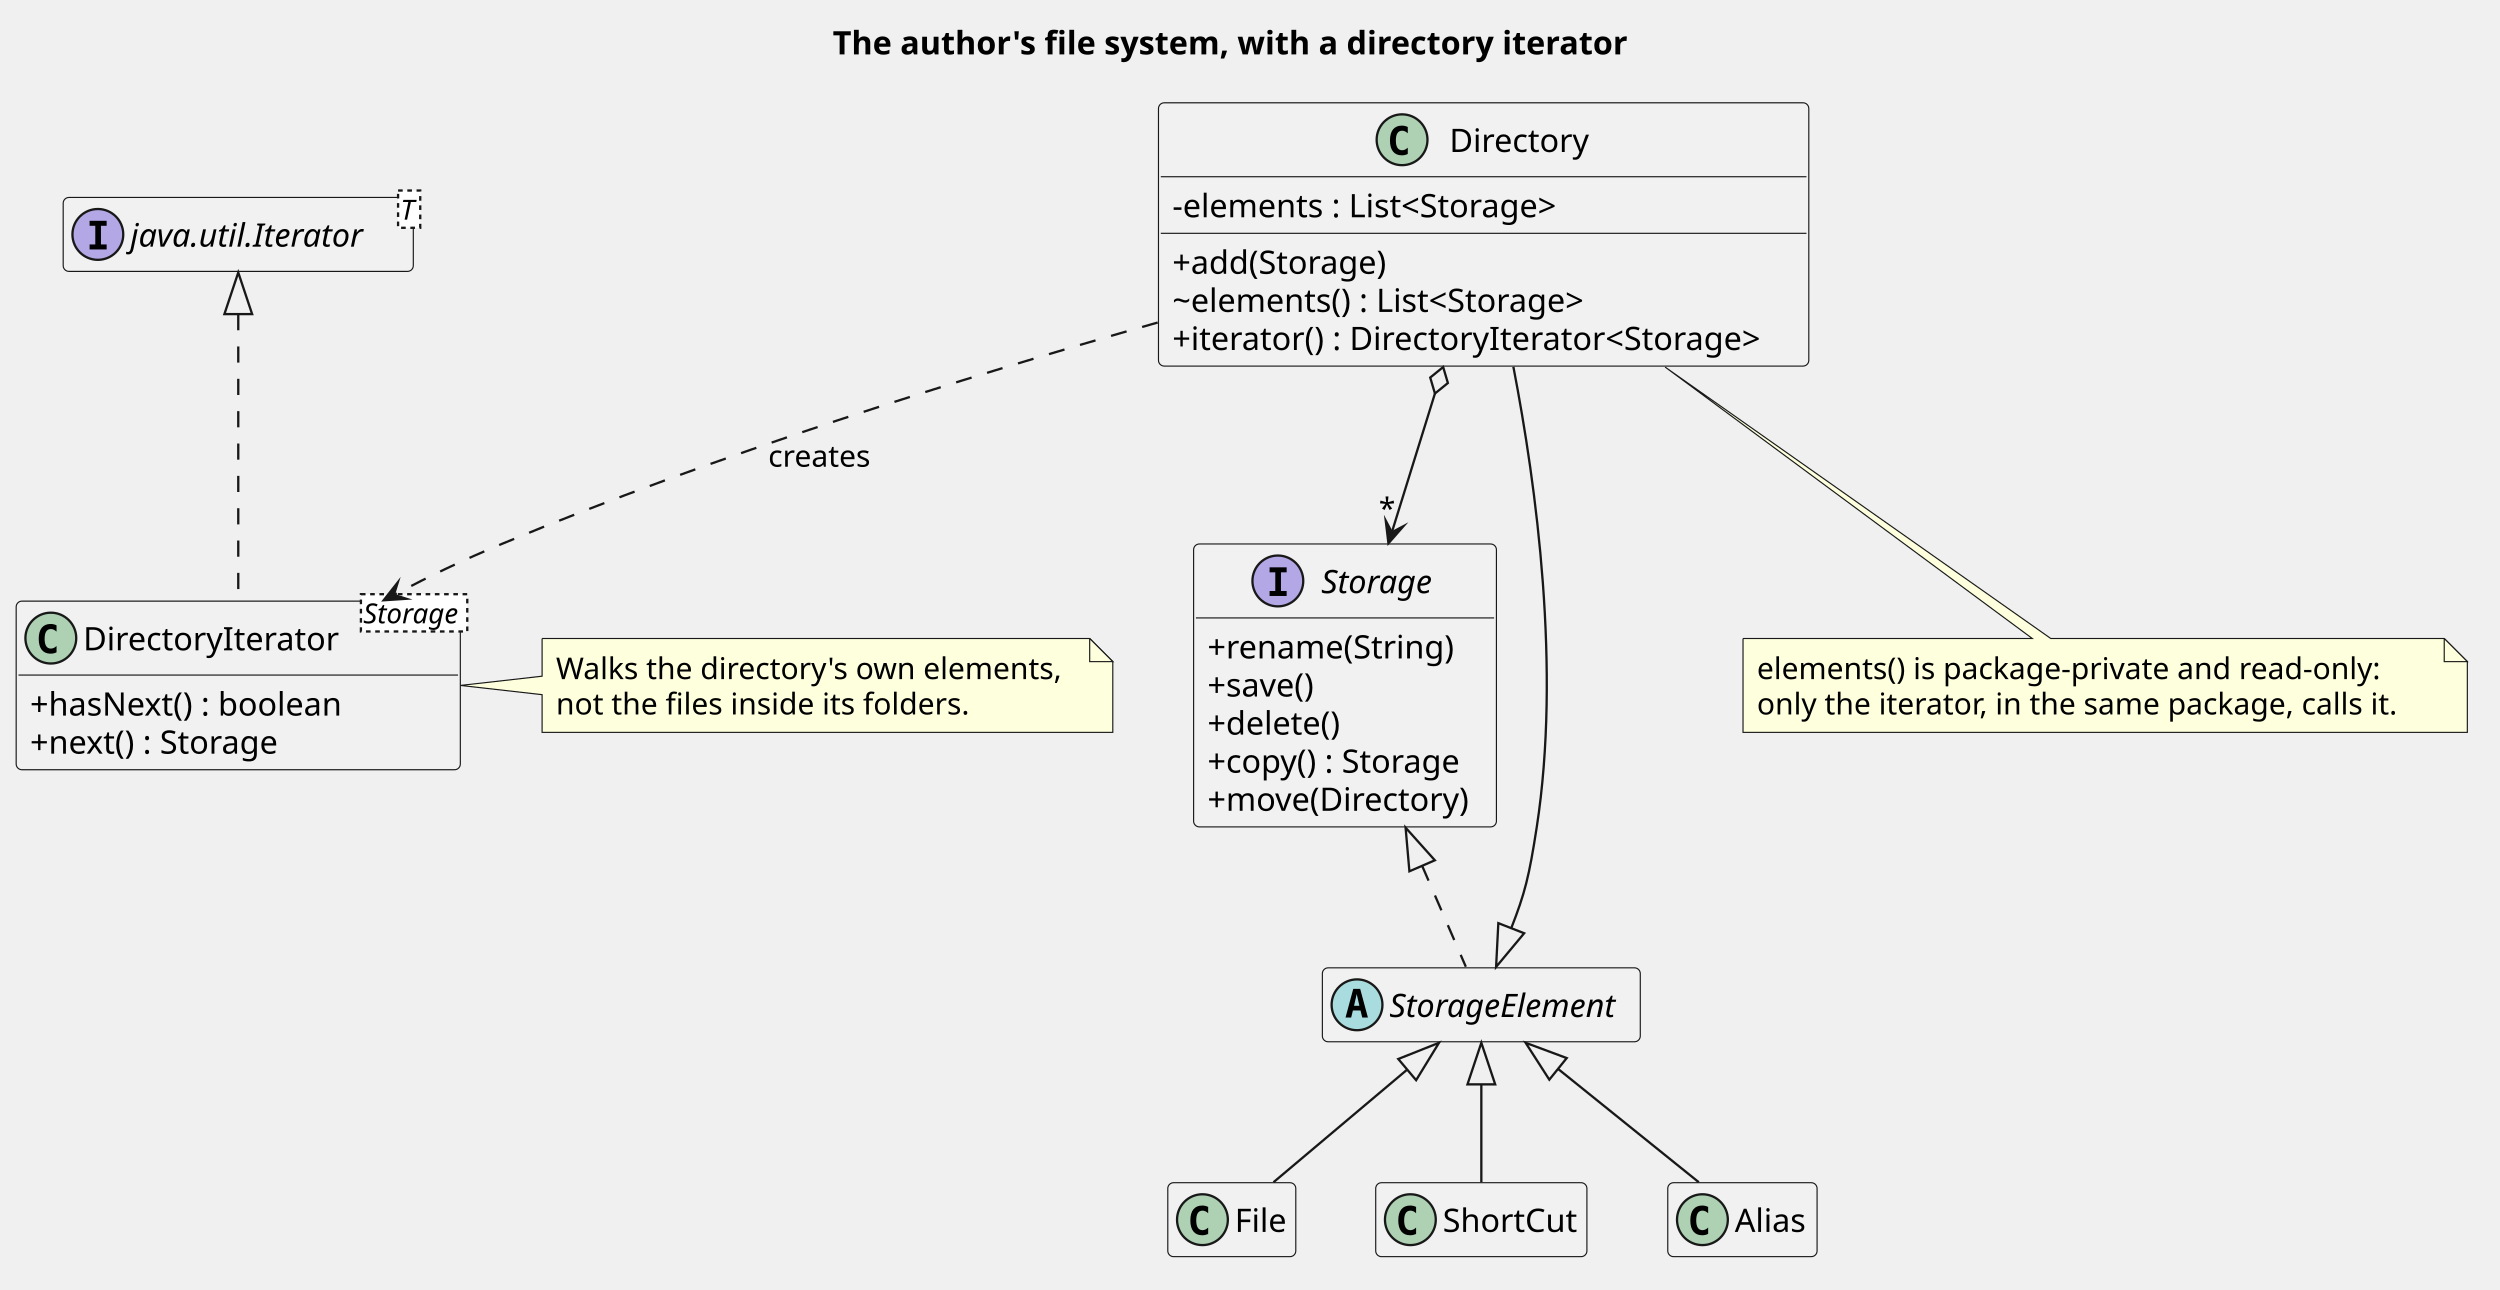
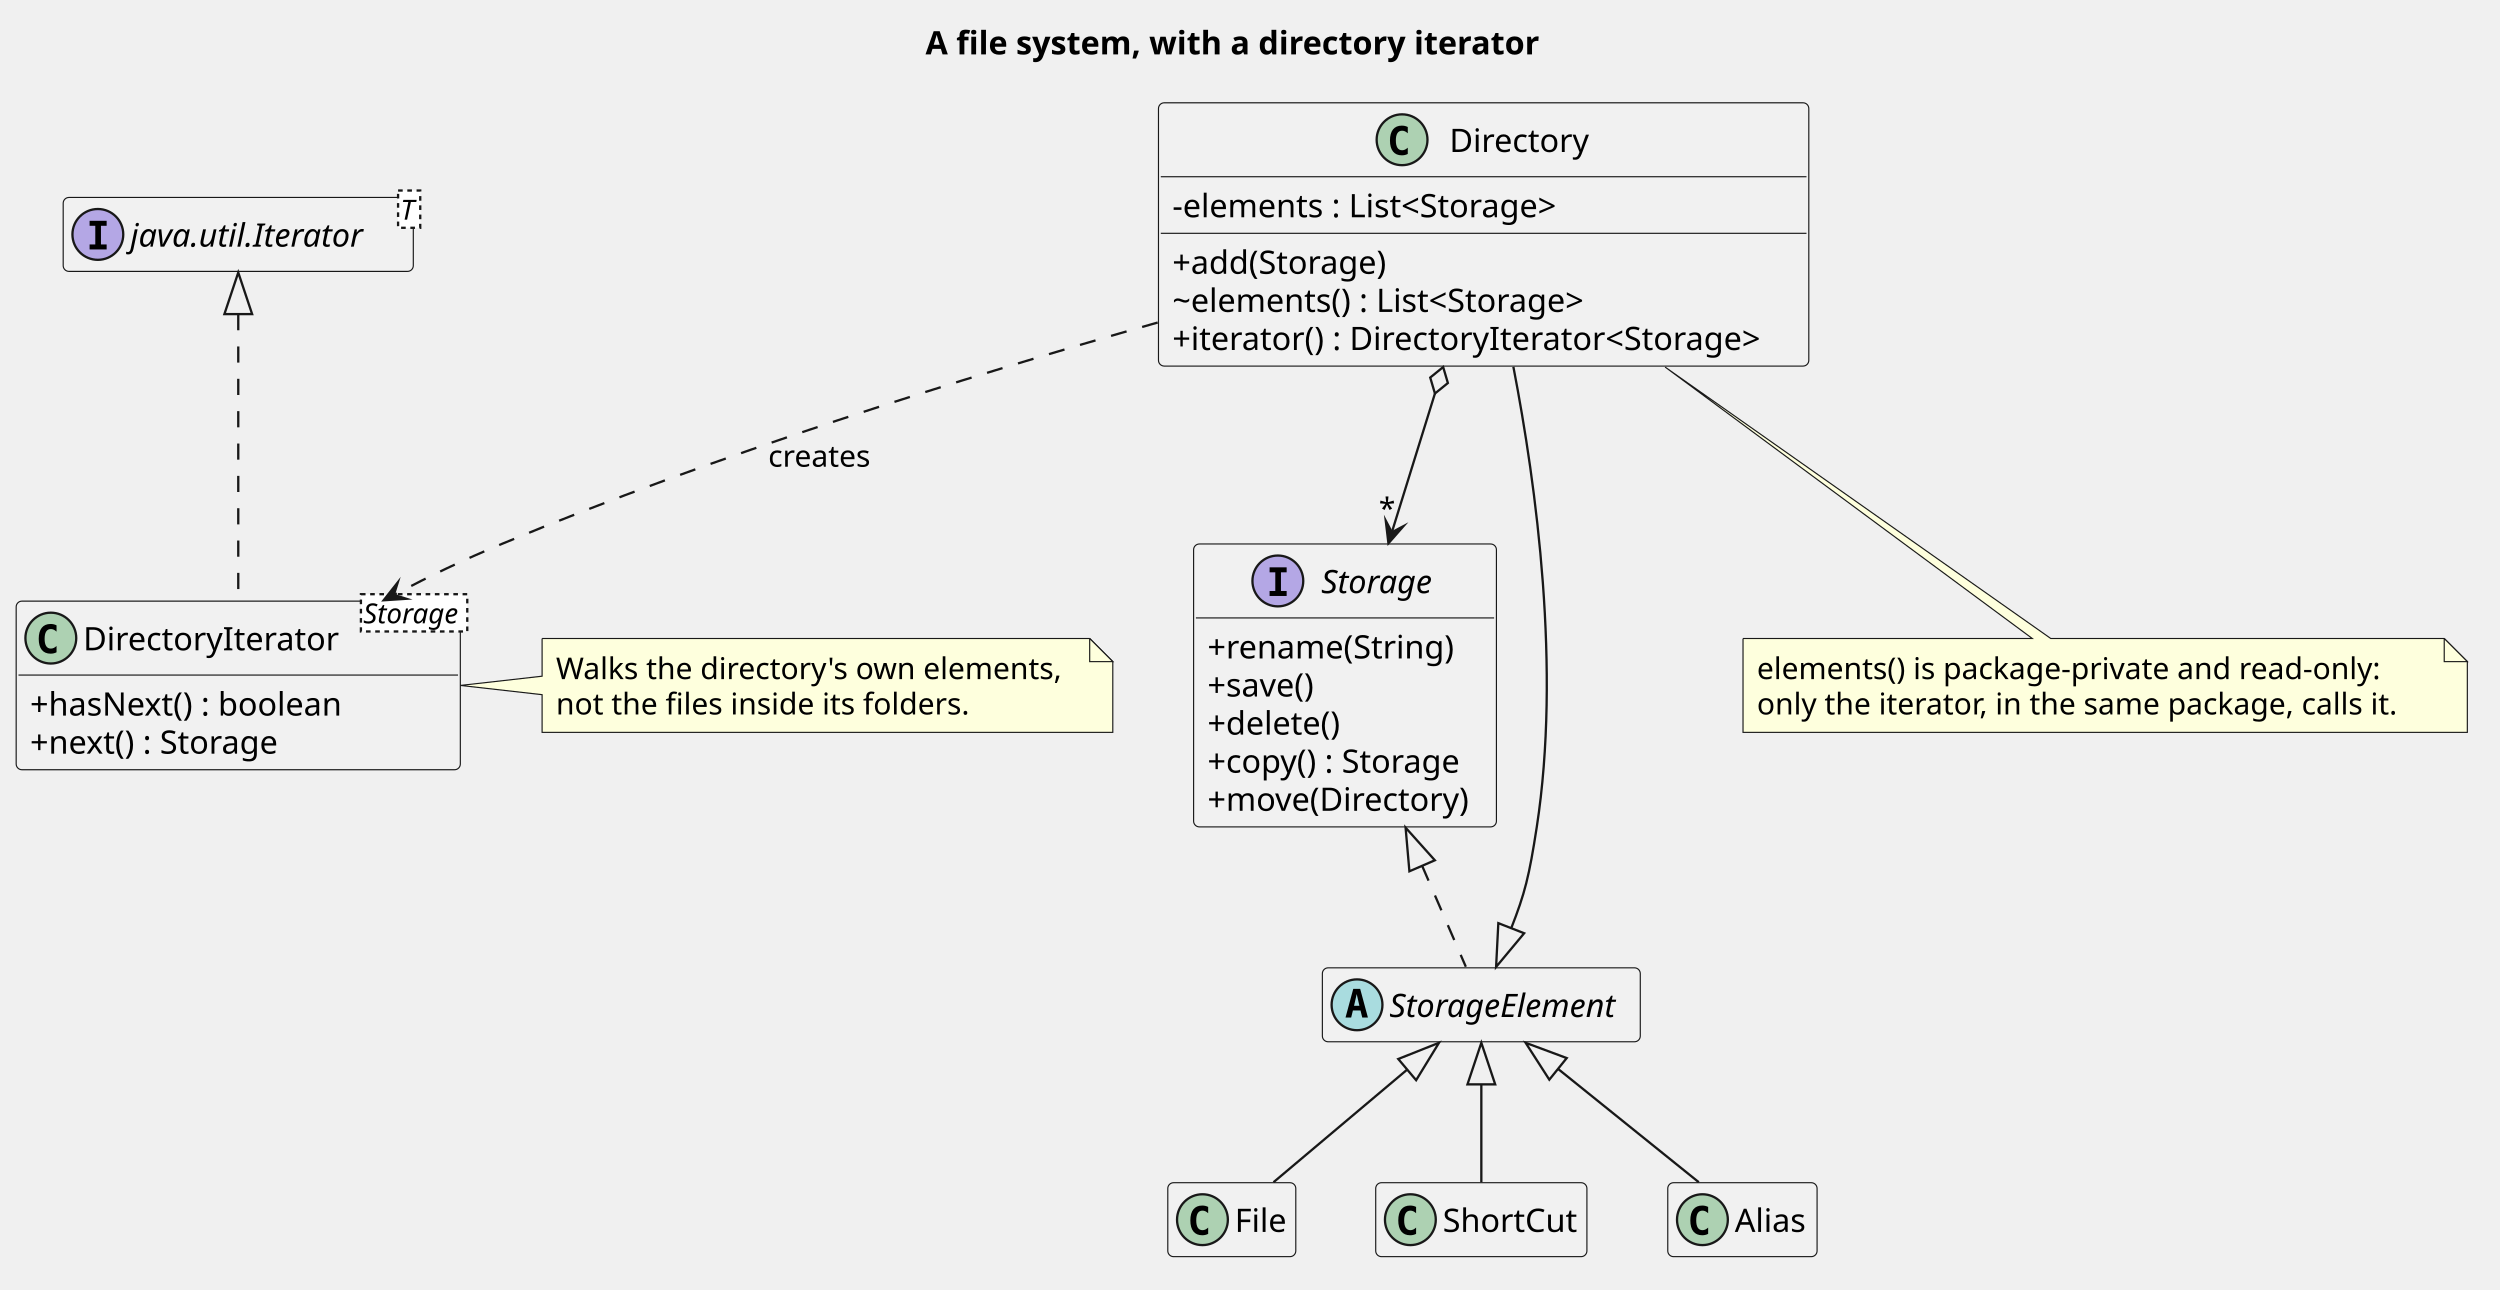
<svg xmlns="http://www.w3.org/2000/svg" contentStyleType="text/css" data-diagram-type="CLASS" height="558px" preserveAspectRatio="none" style="width:1082px;height:558px;background:#FFFFFF;" version="1.1" viewBox="0 0 1082 558" width="1082px" zoomAndPan="magnify">
  <defs />
  <g>
    <g class="title" data-source-line="3">
-       <text fill="#000000" font-family="sans-serif" font-size="14" font-weight="700" lengthAdjust="spacing" textLength="355.072" x="360.394" y="23.535">The author's file system, with a directory iterator</text>
+       <text fill="#000000" font-family="sans-serif" font-size="14" font-weight="700" lengthAdjust="spacing" textLength="274.736" x="400.562" y="23.535">A file system, with a directory iterator</text>
    </g>
    <g class="entity" data-qualified-name="Storage" data-source-line="5" id="ent0001">
      <rect fill="#F1F1F1" height="122.441" rx="2.5" ry="2.5" style="stroke:#181818;stroke-width:0.5;" width="131.061" x="516.59" y="235.438" />
      <ellipse cx="553.053" cy="251.438" fill="#B4A7E5" rx="11" ry="11" style="stroke:#181818;stroke-width:1;" />
      <path d="M549.481,247.703 L549.481,245.545 L556.861,245.545 L556.861,247.703 L554.395,247.703 L554.395,255.78 L556.861,255.78 L556.861,257.938 L549.481,257.938 L549.481,255.78 L551.946,255.78 L551.946,247.703 Z " fill="#000000" />
      <text fill="#000000" font-family="sans-serif" font-size="14" font-style="italic" lengthAdjust="spacing" textLength="51.365" x="571.823" y="256.729">Storage</text>
      <line style="stroke:#181818;stroke-width:0.5;" x1="517.59" x2="646.652" y1="267.438" y2="267.438" />
      <text fill="#000000" font-family="sans-serif" font-size="14" lengthAdjust="spacing" textLength="111.022" x="522.59" y="284.973">+rename(String)</text>
      <text fill="#000000" font-family="sans-serif" font-size="14" lengthAdjust="spacing" textLength="50.148" x="522.59" y="301.462">+save()</text>
      <text fill="#000000" font-family="sans-serif" font-size="14" lengthAdjust="spacing" textLength="61.728" x="522.59" y="317.95">+delete()</text>
      <text fill="#000000" font-family="sans-serif" font-size="14" lengthAdjust="spacing" textLength="116.785" x="522.59" y="334.438">+copy() : Storage</text>
      <text fill="#000000" font-family="sans-serif" font-size="14" lengthAdjust="spacing" textLength="119.061" x="522.59" y="350.927">+move(Directory)</text>
    </g>
    <g class="entity" data-qualified-name="StorageElement" data-source-line="12" id="ent0002">
      <rect fill="#F1F1F1" height="32" rx="2.5" ry="2.5" style="stroke:#181818;stroke-width:0.5;" width="137.595" x="572.32" y="418.878" />
      <ellipse cx="587.32" cy="434.878" fill="#A9DCDF" rx="11" ry="11" style="stroke:#181818;stroke-width:1;" />
      <path d="M587.183,430.226 L586.029,435.298 L588.345,435.298 Z M585.689,427.985 L588.686,427.985 L592.031,440.378 L589.582,440.378 L588.818,437.315 L585.54,437.315 L584.793,440.378 L582.344,440.378 Z " fill="#000000" />
      <text fill="#000000" font-family="sans-serif" font-size="14" font-style="italic" lengthAdjust="spacing" textLength="105.595" x="601.32" y="440.169">StorageElement</text>
    </g>
    <g class="entity" data-qualified-name="File" data-source-line="13" id="ent0003">
      <rect fill="#F1F1F1" height="32" rx="2.5" ry="2.5" style="stroke:#181818;stroke-width:0.5;" width="55.399" x="505.42" y="511.878" />
      <ellipse cx="520.42" cy="527.878" fill="#ADD1B2" rx="11" ry="11" style="stroke:#181818;stroke-width:1;" />
      <path d="M522.893,534.021 Q522.312,534.32 521.673,534.47 Q521.034,534.619 520.328,534.619 Q517.821,534.619 516.501,532.967 Q515.182,531.315 515.182,528.194 Q515.182,525.065 516.501,523.413 Q517.821,521.761 520.328,521.761 Q521.034,521.761 521.681,521.91 Q522.329,522.06 522.893,522.359 L522.893,525.081 Q522.262,524.5 521.669,524.231 Q521.075,523.961 520.444,523.961 Q519.1,523.961 518.415,525.028 Q517.73,526.094 517.73,528.194 Q517.73,530.286 518.415,531.353 Q519.1,532.419 520.444,532.419 Q521.075,532.419 521.669,532.149 Q522.262,531.88 522.893,531.299 Z " fill="#000000" />
      <text fill="#000000" font-family="sans-serif" font-size="14" lengthAdjust="spacing" textLength="23.399" x="534.42" y="533.169">File</text>
    </g>
    <g class="entity" data-qualified-name="ShortCut" data-source-line="14" id="ent0004">
      <rect fill="#F1F1F1" height="32" rx="2.5" ry="2.5" style="stroke:#181818;stroke-width:0.5;" width="91.404" x="595.41" y="511.878" />
      <ellipse cx="610.41" cy="527.878" fill="#ADD1B2" rx="11" ry="11" style="stroke:#181818;stroke-width:1;" />
      <path d="M612.883,534.021 Q612.302,534.32 611.663,534.47 Q611.024,534.619 610.318,534.619 Q607.811,534.619 606.491,532.967 Q605.172,531.315 605.172,528.194 Q605.172,525.065 606.491,523.413 Q607.811,521.761 610.318,521.761 Q611.024,521.761 611.671,521.91 Q612.319,522.06 612.883,522.359 L612.883,525.081 Q612.252,524.5 611.659,524.231 Q611.065,523.961 610.434,523.961 Q609.09,523.961 608.405,525.028 Q607.72,526.094 607.72,528.194 Q607.72,530.286 608.405,531.353 Q609.09,532.419 610.434,532.419 Q611.065,532.419 611.659,532.149 Q612.252,531.88 612.883,531.299 Z " fill="#000000" />
      <text fill="#000000" font-family="sans-serif" font-size="14" lengthAdjust="spacing" textLength="59.404" x="624.41" y="533.169">ShortCut</text>
    </g>
    <g class="entity" data-qualified-name="Alias" data-source-line="15" id="ent0005">
      <rect fill="#F1F1F1" height="32" rx="2.5" ry="2.5" style="stroke:#181818;stroke-width:0.5;" width="64.621" x="721.81" y="511.878" />
      <ellipse cx="736.81" cy="527.878" fill="#ADD1B2" rx="11" ry="11" style="stroke:#181818;stroke-width:1;" />
      <path d="M739.283,534.021 Q738.702,534.32 738.063,534.47 Q737.424,534.619 736.718,534.619 Q734.211,534.619 732.891,532.967 Q731.572,531.315 731.572,528.194 Q731.572,525.065 732.891,523.413 Q734.211,521.761 736.718,521.761 Q737.424,521.761 738.071,521.91 Q738.719,522.06 739.283,522.359 L739.283,525.081 Q738.652,524.5 738.059,524.231 Q737.465,523.961 736.834,523.961 Q735.49,523.961 734.805,525.028 Q734.12,526.094 734.12,528.194 Q734.12,530.286 734.805,531.353 Q735.49,532.419 736.834,532.419 Q737.465,532.419 738.059,532.149 Q738.652,531.88 739.283,531.299 Z " fill="#000000" />
      <text fill="#000000" font-family="sans-serif" font-size="14" lengthAdjust="spacing" textLength="32.621" x="750.81" y="533.169">Alias</text>
    </g>
    <g class="entity" data-qualified-name="Directory" data-source-line="16" id="ent0006">
      <rect fill="#F1F1F1" height="113.953" rx="2.5" ry="2.5" style="stroke:#181818;stroke-width:0.5;" width="281.459" x="501.39" y="44.488" />
      <ellipse cx="606.814" cy="60.488" fill="#ADD1B2" rx="11" ry="11" style="stroke:#181818;stroke-width:1;" />
      <path d="M609.287,66.631 Q608.706,66.93 608.067,67.08 Q607.428,67.229 606.722,67.229 Q604.215,67.229 602.895,65.577 Q601.576,63.925 601.576,60.804 Q601.576,57.675 602.895,56.023 Q604.215,54.371 606.722,54.371 Q607.428,54.371 608.075,54.52 Q608.722,54.67 609.287,54.969 L609.287,57.691 Q608.656,57.11 608.063,56.841 Q607.469,56.571 606.838,56.571 Q605.494,56.571 604.809,57.638 Q604.124,58.704 604.124,60.804 Q604.124,62.896 604.809,63.963 Q605.494,65.029 606.838,65.029 Q607.469,65.029 608.063,64.76 Q608.656,64.49 609.287,63.909 Z " fill="#000000" />
      <text fill="#000000" font-family="sans-serif" font-size="14" lengthAdjust="spacing" textLength="62.111" x="627.314" y="65.779">Directory</text>
      <line style="stroke:#181818;stroke-width:0.5;" x1="502.39" x2="781.849" y1="76.488" y2="76.488" />
      <text fill="#000000" font-family="sans-serif" font-size="14" lengthAdjust="spacing" textLength="180.476" x="507.39" y="94.023">-elements : List&lt;Storage&gt;</text>
      <line style="stroke:#181818;stroke-width:0.5;" x1="502.39" x2="781.849" y1="100.977" y2="100.977" />
      <text fill="#000000" font-family="sans-serif" font-size="14" lengthAdjust="spacing" textLength="96.954" x="507.39" y="118.512">+add(Storage)</text>
      <text fill="#000000" font-family="sans-serif" font-size="14" lengthAdjust="spacing" textLength="190.333" x="507.39" y="135">~elements() : List&lt;Storage&gt;</text>
      <text fill="#000000" font-family="sans-serif" font-size="14" lengthAdjust="spacing" textLength="269.459" x="507.39" y="151.488">+iterator() : DirectoryIterator&lt;Storage&gt;</text>
    </g>
    <g class="entity" data-qualified-name="DI" data-source-line="22" id="ent0007">
      <rect fill="#F1F1F1" height="72.977" rx="2.5" ry="2.5" style="stroke:#181818;stroke-width:0.5;" width="192.232" x="7" y="260.168" />
      <ellipse cx="22" cy="276.168" fill="#ADD1B2" rx="11" ry="11" style="stroke:#181818;stroke-width:1;" />
      <path d="M24.473,282.311 Q23.892,282.61 23.253,282.76 Q22.614,282.909 21.908,282.909 Q19.401,282.909 18.081,281.257 Q16.762,279.605 16.762,276.484 Q16.762,273.355 18.081,271.703 Q19.401,270.051 21.908,270.051 Q22.614,270.051 23.261,270.2 Q23.909,270.35 24.473,270.649 L24.473,273.371 Q23.842,272.79 23.249,272.521 Q22.655,272.251 22.024,272.251 Q20.68,272.251 19.995,273.317 Q19.31,274.384 19.31,276.484 Q19.31,278.576 19.995,279.643 Q20.68,280.709 22.024,280.709 Q22.655,280.709 23.249,280.44 Q23.842,280.17 24.473,279.589 Z " fill="#000000" />
      <text fill="#000000" font-family="sans-serif" font-size="14" lengthAdjust="spacing" textLength="112.205" x="36" y="281.459">DirectoryIterator</text>
      <rect fill="#FFFFFF" height="16.133" style="stroke:#181818;stroke-width:1;stroke-dasharray:2,2;" width="46.027" x="156.205" y="257.168" />
      <text fill="#000000" font-family="sans-serif" font-size="12" font-style="italic" lengthAdjust="spacing" textLength="44.027" x="157.205" y="269.77">Storage</text>
      <line style="stroke:#181818;stroke-width:0.5;" x1="8" x2="198.232" y1="292.168" y2="292.168" />
      <text fill="#000000" font-family="sans-serif" font-size="14" lengthAdjust="spacing" textLength="143.322" x="13" y="309.703">+hasNext() : boolean</text>
      <text fill="#000000" font-family="sans-serif" font-size="14" lengthAdjust="spacing" textLength="115.199" x="13" y="326.192">+next() : Storage</text>
    </g>
    <g class="entity" data-qualified-name="JI" data-source-line="26" id="ent0008">
      <rect fill="#F1F1F1" height="32" rx="2.5" ry="2.5" style="stroke:#181818;stroke-width:0.5;" width="151.527" x="27.35" y="85.458" />
      <ellipse cx="42.35" cy="101.458" fill="#B4A7E5" rx="11" ry="11" style="stroke:#181818;stroke-width:1;" />
      <path d="M38.778,97.723 L38.778,95.565 L46.157,95.565 L46.157,97.723 L43.692,97.723 L43.692,105.8 L46.157,105.8 L46.157,107.958 L38.778,107.958 L38.778,105.8 L41.243,105.8 L41.243,97.723 Z " fill="#000000" />
      <text fill="#000000" font-family="sans-serif" font-size="14" font-style="italic" lengthAdjust="spacing" textLength="107.939" x="56.35" y="106.749">java.util.Iterator</text>
      <rect fill="#FFFFFF" height="16.133" style="stroke:#181818;stroke-width:1;stroke-dasharray:2,2;" width="9.588" x="172.29" y="82.458" />
      <text fill="#000000" font-family="sans-serif" font-size="12" font-style="italic" lengthAdjust="spacing" textLength="7.588" x="173.29" y="95.06">T</text>
    </g>
    <g class="entity" data-qualified-name="GMN17" data-source-line="38" id="ent0018">
      <path d="M234.62,276.348 L234.62,292.658 L199.24,296.658 L234.62,300.658 L234.62,316.969 A0,0 0 0 0 234.62,316.969 L481.616,316.969 A0,0 0 0 0 481.616,316.969 L481.616,286.348 L471.616,276.348 L234.62,276.348 A0,0 0 0 0 234.62,276.348" fill="#FEFFDD" style="stroke:#181818;stroke-width:0.5;" />
      <path d="M471.616,276.348 L471.616,286.348 L481.616,286.348 L471.616,276.348" fill="#FEFFDD" style="stroke:#181818;stroke-width:0.5;" />
      <text fill="#000000" font-family="sans-serif" font-size="13" lengthAdjust="spacing" textLength="225.996" x="240.62" y="293.917">Walks the directory's own elements,</text>
      <text fill="#000000" font-family="sans-serif" font-size="13" lengthAdjust="spacing" textLength="188.709" x="240.62" y="309.227">not the files inside its folders.</text>
    </g>
    <g class="entity" data-qualified-name="GMN20" data-source-line="42" id="ent0021">
      <path d="M754.38,276.348 L754.38,316.969 A0,0 0 0 0 754.38,316.969 L1067.861,316.969 A0,0 0 0 0 1067.861,316.969 L1067.861,286.348 L1057.861,276.348 L887.58,276.348 L720.65,158.858 L879.58,276.348 L754.38,276.348 A0,0 0 0 0 754.38,276.348" fill="#FEFFDD" style="stroke:#181818;stroke-width:0.5;" />
      <path d="M1057.861,276.348 L1057.861,286.348 L1067.861,286.348 L1057.861,276.348" fill="#FEFFDD" style="stroke:#181818;stroke-width:0.5;" />
      <text fill="#000000" font-family="sans-serif" font-size="13" lengthAdjust="spacing" textLength="285.003" x="760.38" y="293.917">elements() is package-private and read-only:</text>
      <text fill="#000000" font-family="sans-serif" font-size="13" lengthAdjust="spacing" textLength="292.481" x="760.38" y="309.227">only the iterator, in the same package, calls it.</text>
    </g>
    <g class="link" data-entity-1="ent0001" data-entity-2="ent0002" data-link-type="extension" data-source-line="28" id="lnk9">
      <path codeLine="28" d="M615.492,374.716 C625.092,396.886 628.01,403.618 634.41,418.408" fill="none" id="Storage-backto-StorageElement" style="stroke:#181818;stroke-width:1;stroke-dasharray:7,7;" />
      <polygon fill="none" points="608.34,358.198,609.987,377.1,620.999,372.332,608.34,358.198" style="stroke:#181818;stroke-width:1;stroke-linejoin:miter;stroke-miterlimit:10;" />
    </g>
    <g class="link" data-entity-1="ent0002" data-entity-2="ent0003" data-link-type="extension" data-source-line="29" id="lnk10">
      <path codeLine="29" d="M609.033,462.915 C589.053,479.745 571.04,494.928 551.17,511.668" fill="none" id="StorageElement-backto-File" style="stroke:#181818;stroke-width:1;" />
      <polygon fill="none" points="622.8,451.318,605.168,458.326,612.899,467.504,622.8,451.318" style="stroke:#181818;stroke-width:1;stroke-linejoin:miter;stroke-miterlimit:10;" />
    </g>
    <g class="link" data-entity-1="ent0002" data-entity-2="ent0004" data-link-type="extension" data-source-line="30" id="lnk11">
      <path codeLine="30" d="M641.12,469.318 C641.12,486.148 641.12,494.928 641.12,511.668" fill="none" id="StorageElement-backto-ShortCut" style="stroke:#181818;stroke-width:1;" />
      <polygon fill="none" points="641.12,451.318,635.12,469.318,647.12,469.318,641.12,451.318" style="stroke:#181818;stroke-width:1;stroke-linejoin:miter;stroke-miterlimit:10;" />
    </g>
    <g class="link" data-entity-1="ent0002" data-entity-2="ent0005" data-link-type="extension" data-source-line="31" id="lnk12">
      <path codeLine="31" d="M674.31,462.608 C695.21,479.438 714.44,494.928 735.23,511.668" fill="none" id="StorageElement-backto-Alias" style="stroke:#181818;stroke-width:1;" />
      <polygon fill="none" points="660.29,451.318,670.546,467.281,678.073,457.935,660.29,451.318" style="stroke:#181818;stroke-width:1;stroke-linejoin:miter;stroke-miterlimit:10;" />
    </g>
    <g class="link" data-entity-1="ent0002" data-entity-2="ent0006" data-link-type="extension" data-source-line="32" id="lnk13">
      <path codeLine="32" d="M654.063,401.724 C659.973,386.603 661.79,379.488 665.12,357.878 C675.61,289.788 665.01,210.678 654.99,158.758" fill="none" id="StorageElement-backto-Directory" style="stroke:#181818;stroke-width:1;" />
      <polygon fill="none" points="647.51,418.488,659.651,403.908,648.475,399.539,647.51,418.488" style="stroke:#181818;stroke-width:1;stroke-linejoin:miter;stroke-miterlimit:10;" />
    </g>
    <g class="link" data-entity-1="ent0006" data-entity-2="ent0001" data-link-type="aggregation" data-source-line="33" id="lnk14">
      <path codeLine="33" d="M621.04,170.318 C613.6,194.268 609.963,205.993 602.393,230.363" fill="none" id="Directory-Storage" style="stroke:#181818;stroke-width:1;" />
      <polygon fill="none" points="624.6,158.858,619,163.401,621.04,170.318,626.64,165.775,624.6,158.858" style="stroke:#181818;stroke-width:1;stroke-linejoin:miter;stroke-miterlimit:10;" />
      <polygon fill="#181818" points="600.91,235.138,607.4,227.73,602.393,230.363,599.76,225.357,600.91,235.138" style="stroke:#181818;stroke-width:1;stroke-linejoin:miter;stroke-miterlimit:10;" />
      <text fill="#000000" font-family="sans-serif" font-size="13" lengthAdjust="spacing" textLength="6.265" x="596.751" y="224.744">*</text>
    </g>
    <g class="link" data-entity-1="ent0008" data-entity-2="ent0007" data-link-type="extension" data-source-line="34" id="lnk15">
      <path codeLine="34" d="M103.12,135.948 C103.12,166.568 103.12,217.568 103.12,260.018" fill="none" id="JI-backto-DI" style="stroke:#181818;stroke-width:1;stroke-dasharray:7,7;" />
      <polygon fill="none" points="103.12,117.948,97.12,135.948,109.12,135.948,103.12,117.948" style="stroke:#181818;stroke-width:1;stroke-linejoin:miter;stroke-miterlimit:10;" />
    </g>
    <g class="link" data-entity-1="ent0006" data-entity-2="ent0007" data-link-type="dependency" data-source-line="35" id="lnk16">
      <path codeLine="35" d="M501.05,139.588 C417.21,163.368 309.54,196.948 217.12,235.438 C200.17,242.498 186.816,248.883 170.466,257.473" fill="none" id="Directory-to-DI" style="stroke:#181818;stroke-width:1;stroke-dasharray:7,7;" />
      <polygon fill="#181818" points="166.04,259.798,175.868,259.153,170.466,257.473,172.147,252.071,166.04,259.798" style="stroke:#181818;stroke-width:1;stroke-linejoin:miter;stroke-miterlimit:10;" />
      <text fill="#000000" font-family="sans-serif" font-size="13" lengthAdjust="spacing" textLength="45.132" x="332.48" y="202.007">creates</text>
    </g>
  </g>
</svg>
